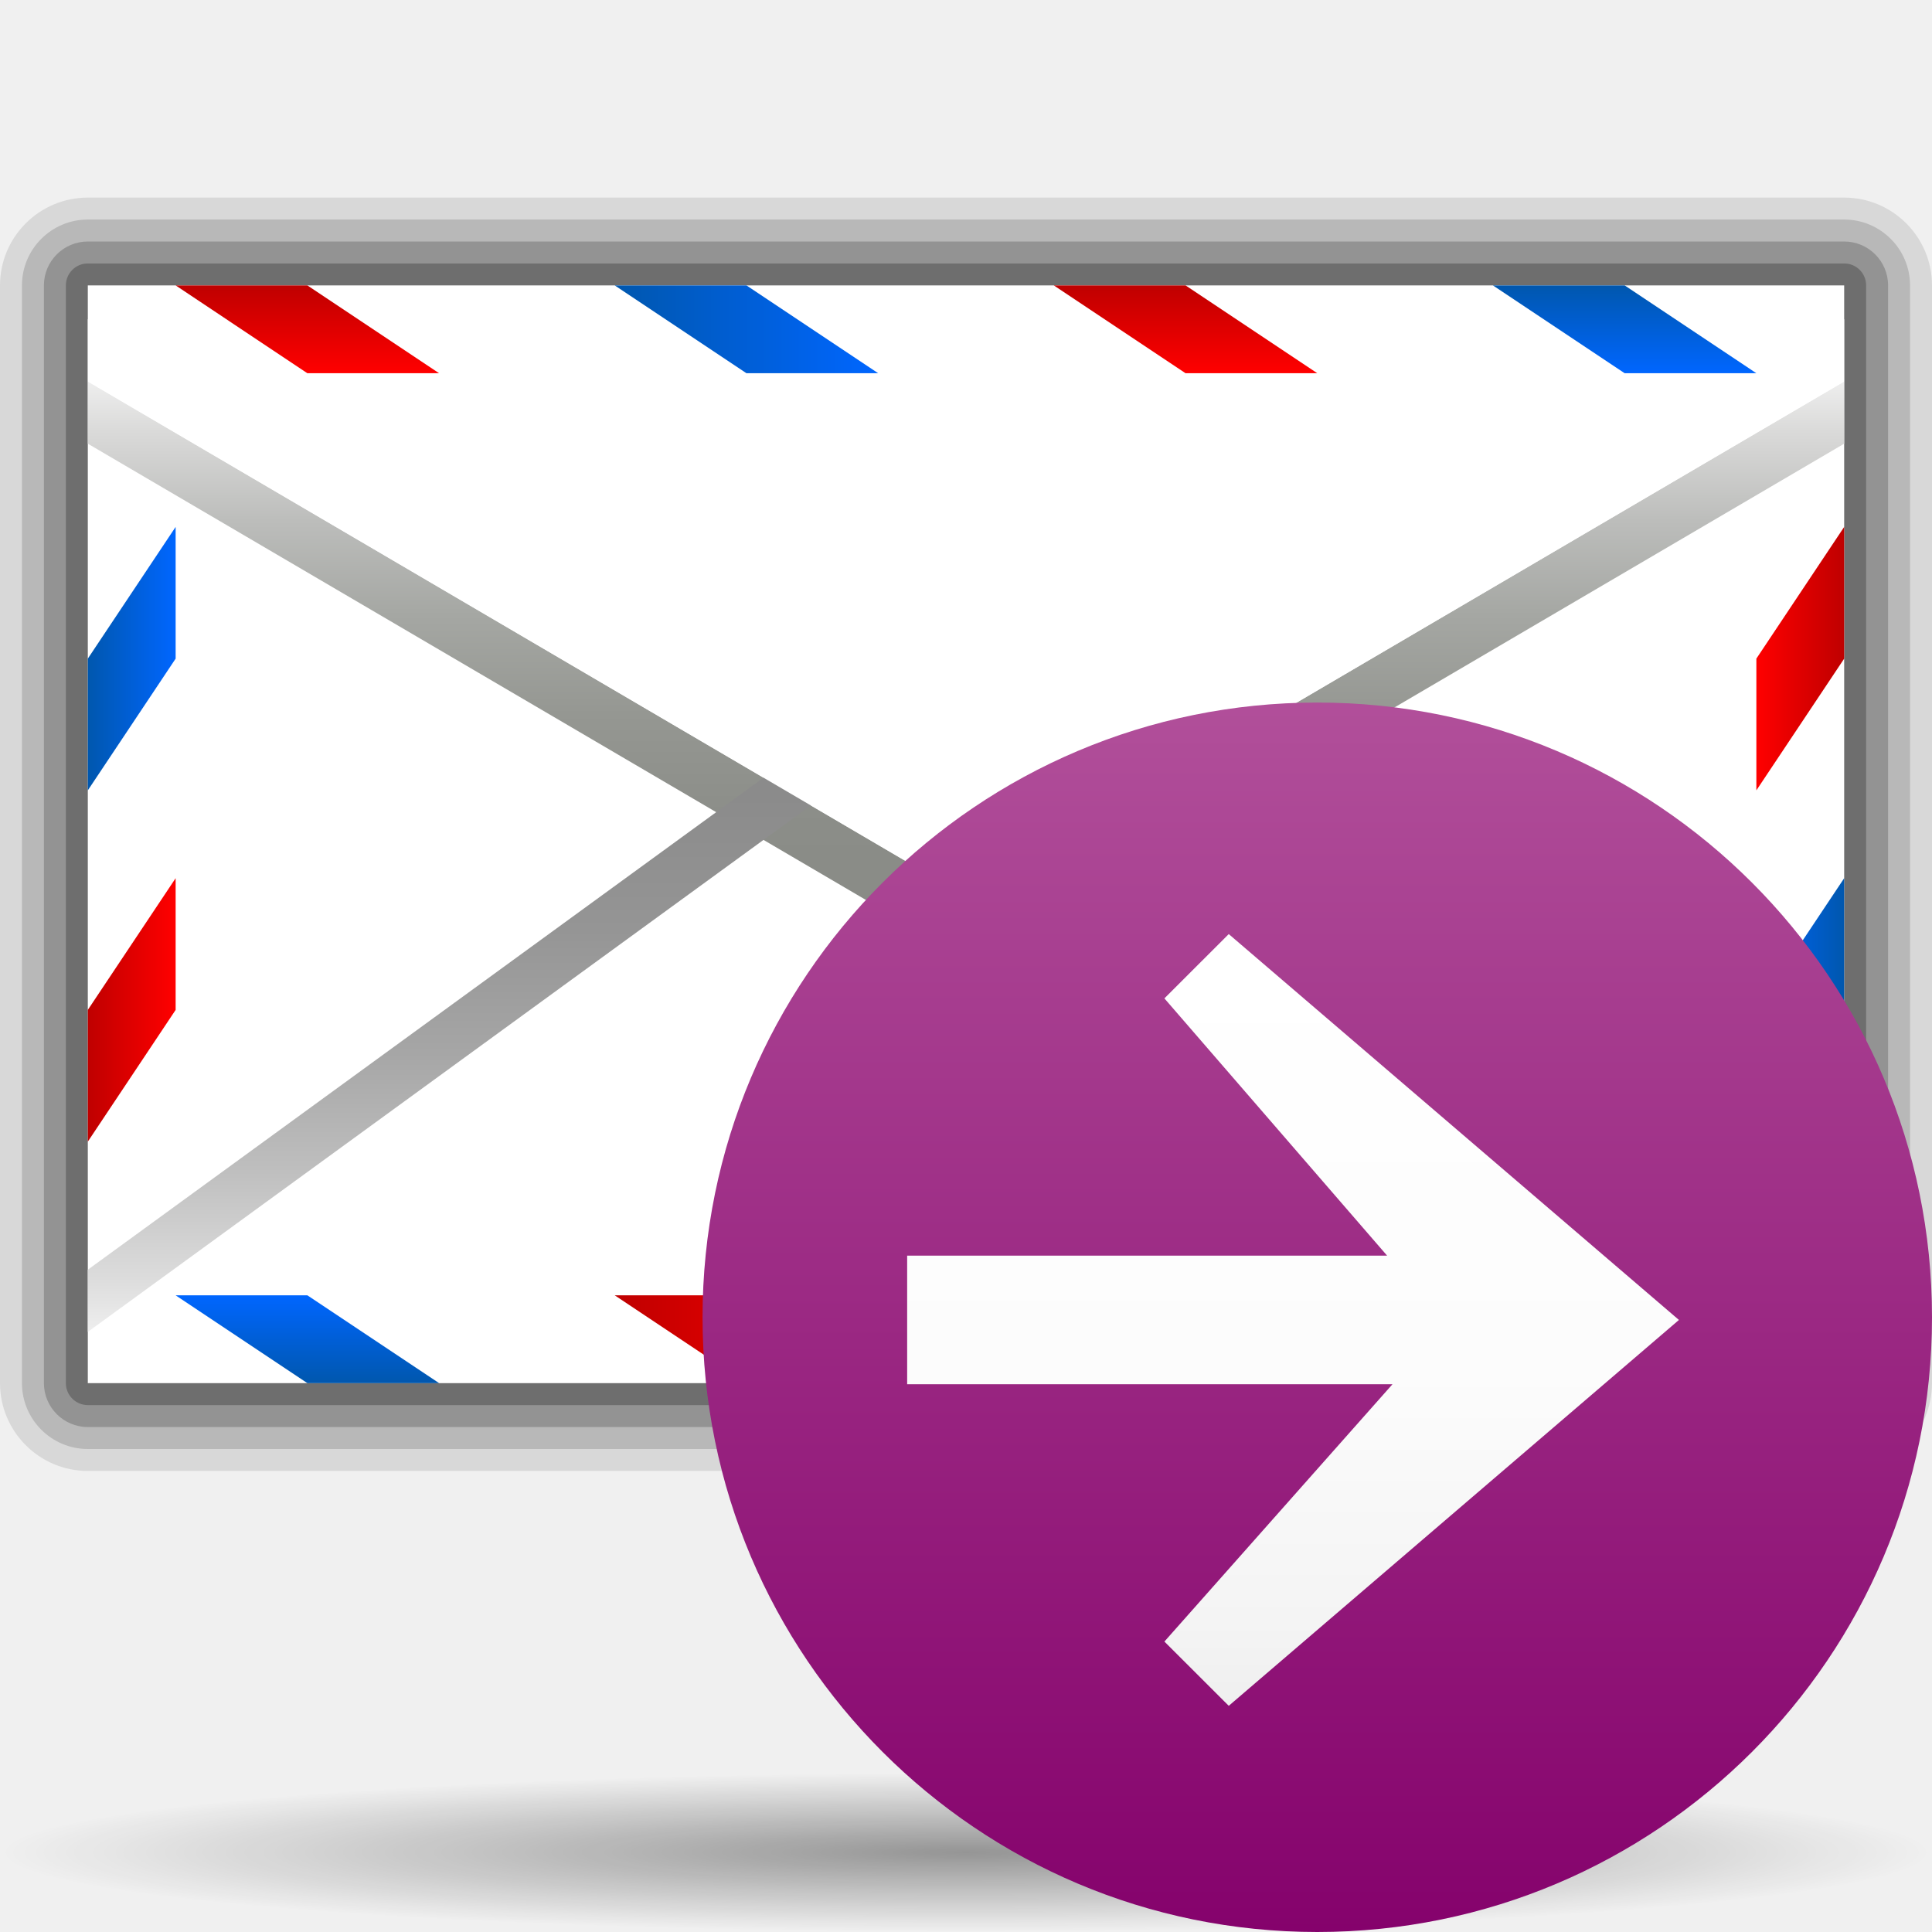
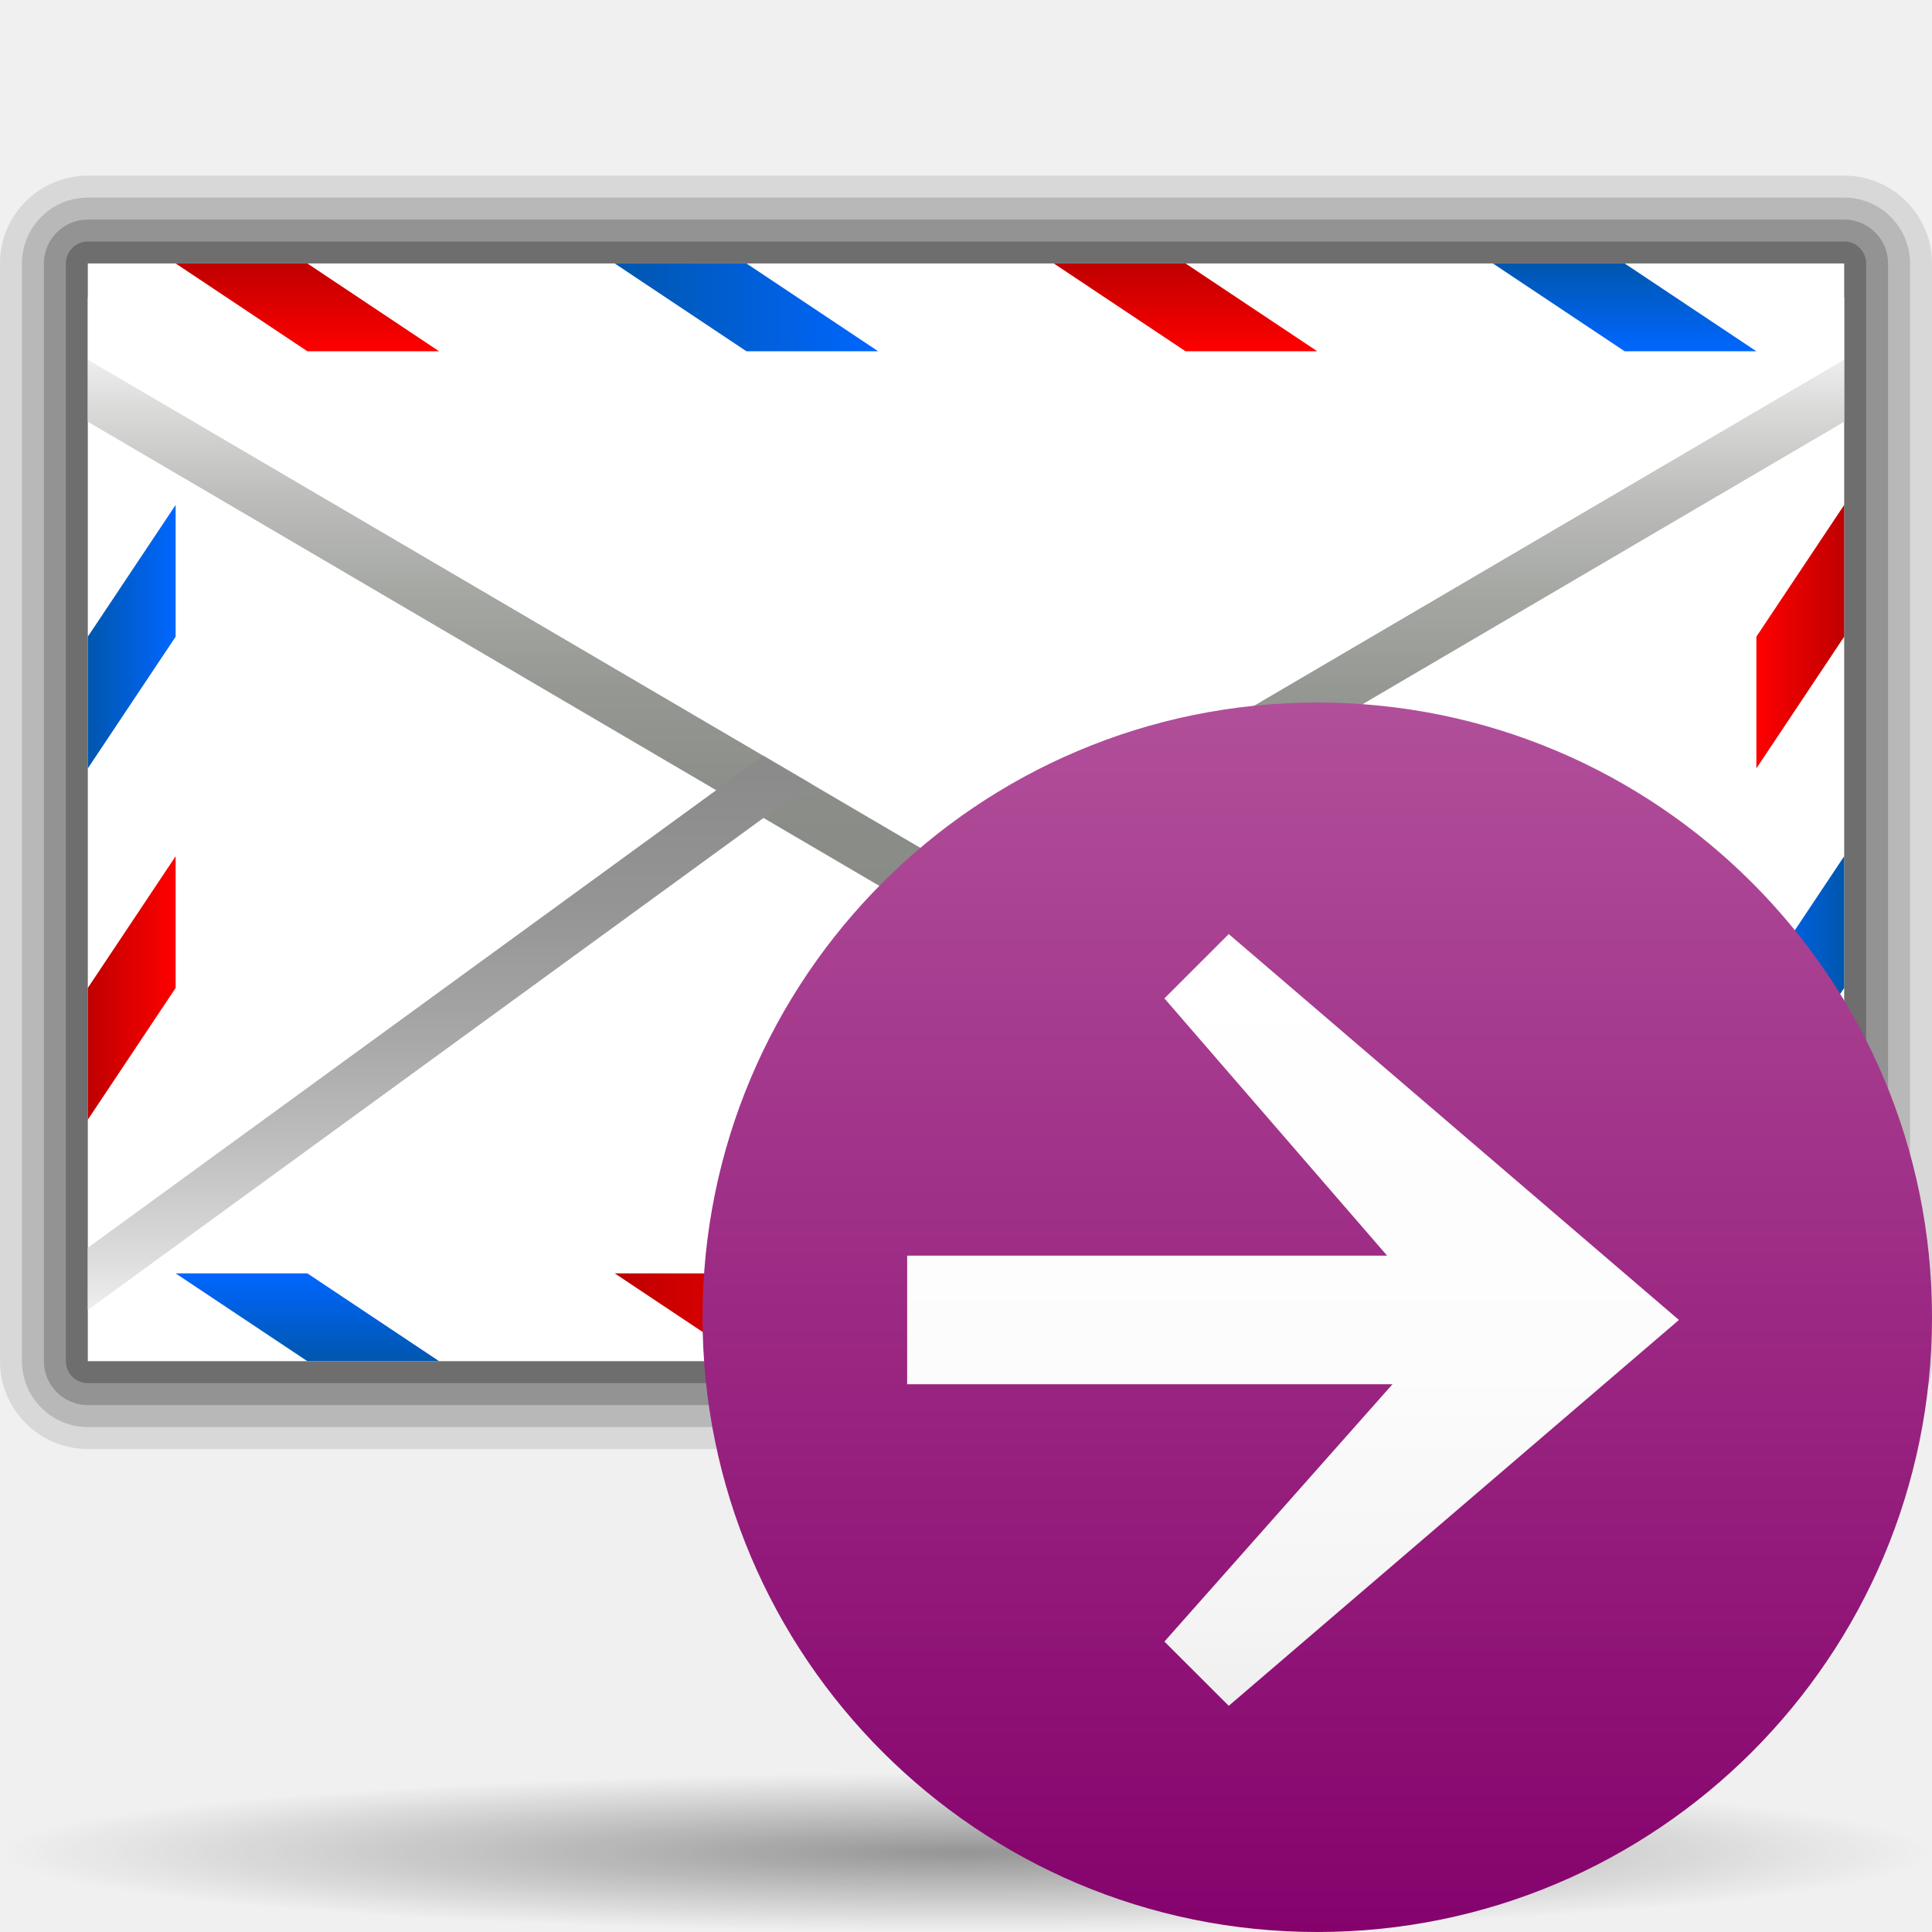
<svg xmlns="http://www.w3.org/2000/svg" xmlns:xlink="http://www.w3.org/1999/xlink" version="1.0" width="88" height="88" id="svg6804">
  <defs id="defs6806">
    <linearGradient x1="1163.312" y1="-632.849" x2="1172.257" y2="-632.849" id="polygon3477_11_" gradientUnits="userSpaceOnUse" gradientTransform="matrix(0,3.9299,3.9299,0,3141.93,-4528.256)">
      <stop style="stop-color:white;stop-opacity:1" offset="0" id="stop5861" />
      <stop style="stop-color:#fcfcfc;stop-opacity:1" offset="0.541" id="stop5863" />
      <stop style="stop-color:#f4f4f4;stop-opacity:1" offset="0.866" id="stop5865" />
      <stop style="stop-color:#eee;stop-opacity:1" offset="1" id="stop5867" />
    </linearGradient>
    <linearGradient x1="491.999" y1="-135.997" x2="547.998" y2="-135.997" id="circle3581_11_" gradientUnits="userSpaceOnUse" gradientTransform="matrix(0,1,-1,0,520.0029,-459.9985)">
      <stop style="stop-color:#b14f9a;stop-opacity:1" offset="0" id="stop5855" />
      <stop style="stop-color:#85026c;stop-opacity:1" offset="1" id="stop5857" />
    </linearGradient>
    <linearGradient x1="1163.312" y1="-556.511" x2="1172.256" y2="-556.511" id="polygon3477_12_" gradientUnits="userSpaceOnUse" gradientTransform="matrix(0,-3.9299,-3.9299,0,-1832.138,4648.502)">
      <stop style="stop-color:white;stop-opacity:1" offset="0" id="stop6007" />
      <stop style="stop-color:#fcfcfc;stop-opacity:1" offset="0.541" id="stop6009" />
      <stop style="stop-color:#f4f4f4;stop-opacity:1" offset="0.866" id="stop6011" />
      <stop style="stop-color:#eee;stop-opacity:1" offset="1" id="stop6013" />
    </linearGradient>
    <linearGradient x1="491.999" y1="164.003" x2="547.998" y2="164.003" id="circle3581_12_" gradientUnits="userSpaceOnUse" gradientTransform="matrix(0,1,-1,0,520.0029,-459.9985)">
      <stop style="stop-color:#2c72c7;stop-opacity:1" offset="0" id="stop6001" />
      <stop style="stop-color:#00438a;stop-opacity:1" offset="1" id="stop6003" />
    </linearGradient>
    <linearGradient x1="1163.312" y1="-518.342" x2="1172.256" y2="-518.342" id="polygon3477_10_" gradientUnits="userSpaceOnUse" gradientTransform="matrix(0,-3.9299,-3.9299,0,-1832.138,4648.502)">
      <stop style="stop-color:white;stop-opacity:1" offset="0" id="stop5717" />
      <stop style="stop-color:#fcfcfc;stop-opacity:1" offset="0.541" id="stop5719" />
      <stop style="stop-color:#f4f4f4;stop-opacity:1" offset="0.866" id="stop5721" />
      <stop style="stop-color:#eee;stop-opacity:1" offset="1" id="stop5723" />
    </linearGradient>
    <linearGradient x1="491.999" y1="314.003" x2="547.998" y2="314.003" id="circle3581_10_" gradientUnits="userSpaceOnUse" gradientTransform="matrix(0,1,-1,0,520.0029,-459.9985)">
      <stop style="stop-color:#008cff;stop-opacity:1" offset="0" id="stop5711" />
      <stop style="stop-color:#0063cc;stop-opacity:1" offset="1" id="stop5713" />
    </linearGradient>
    <linearGradient x1="150" y1="50" x2="154" y2="50" id="polygon3301_33_" gradientUnits="userSpaceOnUse">
      <stop style="stop-color:#bf0000;stop-opacity:1" offset="0" id="stop5602" />
      <stop style="stop-color:red;stop-opacity:1" offset="1" id="stop5604" />
    </linearGradient>
    <linearGradient x1="150" y1="34" x2="154" y2="34" id="polygon3301_20_" gradientUnits="userSpaceOnUse">
      <stop style="stop-color:#0057ae;stop-opacity:1" offset="0" id="stop5596" />
      <stop style="stop-color:#06f;stop-opacity:1" offset="1" id="stop5598" />
    </linearGradient>
    <linearGradient x1="230" y1="50" x2="226" y2="50" id="polygon3301_35_" gradientUnits="userSpaceOnUse">
      <stop style="stop-color:#0057ae;stop-opacity:1" offset="0" id="stop5616" />
      <stop style="stop-color:#06f;stop-opacity:1" offset="1" id="stop5618" />
    </linearGradient>
    <linearGradient x1="230" y1="34" x2="226" y2="34" id="polygon3301_34_" gradientUnits="userSpaceOnUse">
      <stop style="stop-color:#bf0000;stop-opacity:1" offset="0" id="stop5610" />
      <stop style="stop-color:red;stop-opacity:1" offset="1" id="stop5612" />
    </linearGradient>
    <linearGradient x1="230" y1="58.001" x2="226" y2="58.001" id="polygon3297_9_" gradientUnits="userSpaceOnUse">
      <stop style="stop-color:#0057ae;stop-opacity:1" offset="0" id="stop5622" />
      <stop style="stop-color:#06f;stop-opacity:1" offset="1" id="stop5624" />
    </linearGradient>
    <linearGradient x1="1083" y1="-585.518" x2="1083" y2="-578.945" id="polygon3286_10_" gradientUnits="userSpaceOnUse" gradientTransform="matrix(4,0,0,-4,-4142,-2294.406)">
      <stop style="stop-color:#888a85;stop-opacity:1" offset="0" id="stop5628" />
      <stop style="stop-color:#8b8d88;stop-opacity:1" offset="0.235" id="stop5630" />
      <stop style="stop-color:#959792;stop-opacity:1" offset="0.423" id="stop5632" />
      <stop style="stop-color:#a5a7a3;stop-opacity:1" offset="0.595" id="stop5634" />
      <stop style="stop-color:#bcbdbb;stop-opacity:1" offset="0.758" id="stop5636" />
      <stop style="stop-color:#dadad9;stop-opacity:1" offset="0.913" id="stop5638" />
      <stop style="stop-color:#eee;stop-opacity:1" offset="1" id="stop5640" />
    </linearGradient>
    <linearGradient x1="1083" y1="-581.779" x2="1083" y2="-589.769" id="polygon3293_10_" gradientUnits="userSpaceOnUse" gradientTransform="matrix(4,0,0,-4,-4142,-2294.406)">
      <stop style="stop-color:#888;stop-opacity:1" offset="0" id="stop5644" />
      <stop style="stop-color:#8b8b8b;stop-opacity:1" offset="0.237" id="stop5646" />
      <stop style="stop-color:#959595;stop-opacity:1" offset="0.428" id="stop5648" />
      <stop style="stop-color:#a6a6a6;stop-opacity:1" offset="0.603" id="stop5650" />
      <stop style="stop-color:#bebebe;stop-opacity:1" offset="0.767" id="stop5652" />
      <stop style="stop-color:#dcdcdc;stop-opacity:1" offset="0.924" id="stop5654" />
      <stop style="stop-color:#eee;stop-opacity:1" offset="1" id="stop5656" />
    </linearGradient>
    <linearGradient x1="220" y1="17" x2="220" y2="21" id="polygon3297_11_" gradientUnits="userSpaceOnUse">
      <stop style="stop-color:#0057ae;stop-opacity:1" offset="0" id="stop5661" />
      <stop style="stop-color:#06f;stop-opacity:1" offset="1" id="stop5663" />
    </linearGradient>
    <linearGradient x1="200" y1="17" x2="200" y2="21" id="polygon3299_10_" gradientUnits="userSpaceOnUse">
      <stop style="stop-color:#bf0000;stop-opacity:1" offset="0" id="stop5667" />
      <stop style="stop-color:red;stop-opacity:1" offset="1" id="stop5669" />
    </linearGradient>
    <linearGradient x1="174" y1="19" x2="186" y2="19" id="polygon3301_36_" gradientUnits="userSpaceOnUse">
      <stop style="stop-color:#0057ae;stop-opacity:1" offset="0" id="stop5673" />
      <stop style="stop-color:#06f;stop-opacity:1" offset="1" id="stop5675" />
    </linearGradient>
    <linearGradient x1="160" y1="17" x2="160" y2="21" id="polygon3303_10_" gradientUnits="userSpaceOnUse">
      <stop style="stop-color:#bf0000;stop-opacity:1" offset="0" id="stop5679" />
      <stop style="stop-color:red;stop-opacity:1" offset="1" id="stop5681" />
    </linearGradient>
    <linearGradient x1="214" y1="65" x2="226" y2="65" id="polygon3297_15_" gradientUnits="userSpaceOnUse">
      <stop style="stop-color:#bf0000;stop-opacity:1" offset="0" id="stop5685" />
      <stop style="stop-color:red;stop-opacity:1" offset="1" id="stop5687" />
    </linearGradient>
    <linearGradient x1="200" y1="67" x2="200" y2="63" id="polygon3299_11_" gradientUnits="userSpaceOnUse">
      <stop style="stop-color:#0057ae;stop-opacity:1" offset="0" id="stop5691" />
      <stop style="stop-color:#06f;stop-opacity:1" offset="1" id="stop5693" />
    </linearGradient>
    <linearGradient x1="174" y1="65" x2="186" y2="65" id="polygon3301_37_" gradientUnits="userSpaceOnUse">
      <stop style="stop-color:#bf0000;stop-opacity:1" offset="0" id="stop5697" />
      <stop style="stop-color:red;stop-opacity:1" offset="1" id="stop5699" />
    </linearGradient>
    <linearGradient x1="160" y1="67" x2="160" y2="63" id="polygon3303_11_" gradientUnits="userSpaceOnUse">
      <stop style="stop-color:#0057ae;stop-opacity:1" offset="0" id="stop5703" />
      <stop style="stop-color:#06f;stop-opacity:1" offset="1" id="stop5705" />
    </linearGradient>
    <linearGradient id="linearGradient3291">
      <stop style="stop-color:black;stop-opacity:1" offset="0" id="stop3293" />
      <stop style="stop-color:black;stop-opacity:0" offset="1" id="stop3295" />
    </linearGradient>
    <radialGradient cx="63.912" cy="115.709" r="63.912" fx="63.912" fy="115.709" id="radialGradient4418" xlink:href="#linearGradient3291" gradientUnits="userSpaceOnUse" gradientTransform="matrix(1,0,0,0.197802,0,92.82166)" />
    <linearGradient x1="150" y1="34" x2="154" y2="34" id="linearGradient6958" xlink:href="#polygon3301_20_" gradientUnits="userSpaceOnUse" />
    <linearGradient x1="150" y1="50" x2="154" y2="50" id="linearGradient6960" xlink:href="#polygon3301_33_" gradientUnits="userSpaceOnUse" />
    <linearGradient x1="230" y1="34" x2="226" y2="34" id="linearGradient6962" xlink:href="#polygon3301_34_" gradientUnits="userSpaceOnUse" />
    <linearGradient x1="230" y1="50" x2="226" y2="50" id="linearGradient6964" xlink:href="#polygon3301_35_" gradientUnits="userSpaceOnUse" />
    <linearGradient x1="230" y1="58.001" x2="226" y2="58.001" id="linearGradient6966" xlink:href="#polygon3297_9_" gradientUnits="userSpaceOnUse" />
    <linearGradient x1="1083" y1="-585.518" x2="1083" y2="-578.945" id="linearGradient6968" xlink:href="#polygon3286_10_" gradientUnits="userSpaceOnUse" gradientTransform="matrix(4,0,0,-4,-4142,-2294.406)" />
    <linearGradient x1="1083" y1="-581.779" x2="1083" y2="-589.769" id="linearGradient6970" xlink:href="#polygon3293_10_" gradientUnits="userSpaceOnUse" gradientTransform="matrix(4,0,0,-4,-4142,-2294.406)" />
    <linearGradient x1="220" y1="17" x2="220" y2="21" id="linearGradient6972" xlink:href="#polygon3297_11_" gradientUnits="userSpaceOnUse" />
    <linearGradient x1="200" y1="17" x2="200" y2="21" id="linearGradient6974" xlink:href="#polygon3299_10_" gradientUnits="userSpaceOnUse" />
    <linearGradient x1="174" y1="19" x2="186" y2="19" id="linearGradient6976" xlink:href="#polygon3301_36_" gradientUnits="userSpaceOnUse" />
    <linearGradient x1="160" y1="17" x2="160" y2="21" id="linearGradient6978" xlink:href="#polygon3303_10_" gradientUnits="userSpaceOnUse" />
    <linearGradient x1="214" y1="65" x2="226" y2="65" id="linearGradient6980" xlink:href="#polygon3297_15_" gradientUnits="userSpaceOnUse" />
    <linearGradient x1="200" y1="67" x2="200" y2="63" id="linearGradient6982" xlink:href="#polygon3299_11_" gradientUnits="userSpaceOnUse" />
    <linearGradient x1="174" y1="65" x2="186" y2="65" id="linearGradient6984" xlink:href="#polygon3301_37_" gradientUnits="userSpaceOnUse" />
    <linearGradient x1="160" y1="67" x2="160" y2="63" id="linearGradient6986" xlink:href="#polygon3303_11_" gradientUnits="userSpaceOnUse" />
+     <radialGradient xlink:href="#linearGradient3291" id="radialGradient4956" gradientUnits="userSpaceOnUse" gradientTransform="matrix(0.688444,0,0,5.67397e-2,2.34921e-5,77.80833)" cx="63.912" cy="115.709" fx="63.912" fy="115.709" r="63.912" />
+     <linearGradient xlink:href="#polygon3301_20_" id="linearGradient4958" gradientUnits="userSpaceOnUse" x1="150" y1="34" x2="154" y2="34" />
+     <linearGradient xlink:href="#polygon3301_33_" id="linearGradient4960" gradientUnits="userSpaceOnUse" x1="150" y1="50" x2="154" y2="50" />
+     <linearGradient xlink:href="#polygon3301_34_" id="linearGradient4962" gradientUnits="userSpaceOnUse" x1="230" y1="34" x2="226" y2="34" />
+     <linearGradient xlink:href="#polygon3301_35_" id="linearGradient4964" gradientUnits="userSpaceOnUse" x1="230" y1="50" x2="226" y2="50" />
+     <linearGradient xlink:href="#polygon3286_10_" id="linearGradient4966" gradientUnits="userSpaceOnUse" gradientTransform="matrix(4,0,0,-4,-4142,-2294.406)" x1="1083" y1="-585.518" x2="1083" y2="-578.945" />
+     <linearGradient xlink:href="#polygon3293_10_" id="linearGradient4968" gradientUnits="userSpaceOnUse" gradientTransform="matrix(4,0,0,-4,-4142,-2294.406)" x1="1083" y1="-581.779" x2="1083" y2="-589.769" />
+     <linearGradient xlink:href="#polygon3297_11_" id="linearGradient4970" gradientUnits="userSpaceOnUse" x1="220" y1="17" x2="220" y2="21" />
+     <linearGradient xlink:href="#polygon3299_10_" id="linearGradient4972" gradientUnits="userSpaceOnUse" x1="200" y1="17" x2="200" y2="21" />
+     <linearGradient xlink:href="#polygon3301_36_" id="linearGradient4974" gradientUnits="userSpaceOnUse" x1="174" y1="19" x2="186" y2="19" />
+     <linearGradient xlink:href="#polygon3303_10_" id="linearGradient4976" gradientUnits="userSpaceOnUse" x1="160" y1="17" x2="160" y2="21" />
+     <linearGradient xlink:href="#polygon3297_15_" id="linearGradient4978" gradientUnits="userSpaceOnUse" x1="214" y1="65" x2="226" y2="65" />
+     <linearGradient xlink:href="#polygon3299_11_" id="linearGradient4980" gradientUnits="userSpaceOnUse" x1="200" y1="67" x2="200" y2="63" />
+     <linearGradient xlink:href="#polygon3301_37_" id="linearGradient4982" gradientUnits="userSpaceOnUse" x1="174" y1="65" x2="186" y2="65" />
+     <linearGradient xlink:href="#polygon3303_11_" id="linearGradient4984" gradientUnits="userSpaceOnUse" x1="160" y1="67" x2="160" y2="63" />
  </defs>
-   <g id="layer1">
-     <path d="M 127.824 115.709 A 63.912 12.642 0 1 1  0,115.709 A 63.912 12.642 0 1 1  127.824 115.709 z" transform="matrix(0.688444,0,0,0.286851,2.34921e-5,51.18234)" style="opacity:0.381;fill:url(#radialGradient4418);fill-opacity:1;fill-rule:nonzero;stroke:none;stroke-width:0;stroke-linecap:round;stroke-linejoin:round;stroke-miterlimit:4;stroke-dasharray:none;stroke-dashoffset:4;stroke-opacity:1" id="path4416" />
-     <g transform="translate(-581.7143,392.8571)" id="g6920">
-       <g transform="translate(435.7143,-396.8571)" id="g5582">
-         <path d="M 150,13 C 147.794,13 146,14.794 146,17 L 146,67 C 146,69.206 147.794,71 150,71 L 230,71 C 232.206,71 234,69.206 234,67 L 234,17 C 234,14.794 232.206,13 230,13 L 150,13 z " style="opacity:0.1" id="path5584" />
-         <path d="M 150,14 C 148.346,14 147,15.346 147,17 L 147,67 C 147,68.654 148.346,70 150,70 L 230,70 C 231.654,70 233,68.654 233,67 L 233,17 C 233,15.346 231.654,14 230,14 L 150,14 z " style="opacity:0.15" id="path5586" />
-         <path d="M 150,15 C 148.897,15 148,15.897 148,17 L 148,67 C 148,68.103 148.897,69 150,69 L 230,69 C 231.103,69 232,68.103 232,67 L 232,17 C 232,15.897 231.103,15 230,15 L 150,15 z " style="opacity:0.2" id="path5588" />
-         <path d="M 150,16 C 149.448,16 149,16.448 149,17 L 149,67 C 149,67.553 149.448,68 150,68 L 230,68 C 230.553,68 231,67.553 231,67 L 231,17 C 231,16.448 230.553,16 230,16 L 150,16 z " style="opacity:0.25" id="path5590" />
-       </g>
-       <rect width="80" height="50" x="585.714" y="-379.857" style="fill:white" id="rect3244" />
-       <g transform="translate(435.7143,-396.8571)" id="g5593">
-         <linearGradient x1="150" y1="34" x2="154" y2="34" id="linearGradient6879" gradientUnits="userSpaceOnUse">
-           <stop style="stop-color:#0057ae;stop-opacity:1" offset="0" id="stop6881" />
-           <stop style="stop-color:#06f;stop-opacity:1" offset="1" id="stop6883" />
-         </linearGradient>
-         <polygon points="154,34 154,28 150,34 150,40 154,34 " style="fill:url(#linearGradient6958)" id="polygon3301_2_" />
-         <linearGradient x1="150" y1="50" x2="154" y2="50" id="linearGradient6886" gradientUnits="userSpaceOnUse">
-           <stop style="stop-color:#bf0000;stop-opacity:1" offset="0" id="stop6888" />
-           <stop style="stop-color:red;stop-opacity:1" offset="1" id="stop6890" />
-         </linearGradient>
-         <polygon points="154,50 154,44 150,50 150,56 154,50 " style="fill:url(#linearGradient6960)" id="polygon3301_3_" />
-       </g>
-       <g transform="translate(435.7143,-396.8571)" id="g5607">
-         <linearGradient x1="230" y1="34" x2="226" y2="34" id="linearGradient6894" gradientUnits="userSpaceOnUse">
-           <stop style="stop-color:#bf0000;stop-opacity:1" offset="0" id="stop6896" />
-           <stop style="stop-color:red;stop-opacity:1" offset="1" id="stop6898" />
-         </linearGradient>
-         <polygon points="230,34 230,28 226,34 226,40 230,34 " style="fill:url(#linearGradient6962)" id="polygon3301_6_" />
-         <linearGradient x1="230" y1="50" x2="226" y2="50" id="linearGradient6901" gradientUnits="userSpaceOnUse">
-           <stop style="stop-color:#0057ae;stop-opacity:1" offset="0" id="stop6903" />
-           <stop style="stop-color:#06f;stop-opacity:1" offset="1" id="stop6905" />
-         </linearGradient>
-         <polygon points="230,50 230,44 226,50 226,56 230,50 " style="fill:url(#linearGradient6964)" id="polygon3301_5_" />
-       </g>
-       <polygon points="150,21.376 150,24.209 190.003,47.667 230,24.209 230,21.376 190.003,44.833 150,21.376 " transform="translate(435.7143,-396.8571)" style="fill:url(#linearGradient6968)" id="polygon3286" />
-       <polygon points="230,64.666 230,61.834 189.998,32.709 150,61.834 150,64.666 189.998,35.542 230,64.666 " transform="translate(435.7143,-396.8571)" style="fill:url(#linearGradient6970)" id="polygon3293" />
-       <polygon points="150,18.542 150,21.376 190.003,44.833 230,21.376 230,18.542 150,18.542 " transform="translate(435.7143,-396.8571)" style="fill:white" id="polygon3295" />
-       <polygon points="220.001,21 226,21 220.001,17 214,17 220.001,21 " transform="translate(435.7143,-396.8571)" style="fill:url(#linearGradient6972)" id="polygon3297" />
-       <polygon points="200,21 206,21 200,17 194,17 200,21 " transform="translate(435.7143,-396.8571)" style="fill:url(#linearGradient6974)" id="polygon3299" />
-       <polygon points="180,21 186,21 180,17 174,17 180,21 " transform="translate(435.7143,-396.8571)" style="fill:url(#linearGradient6976)" id="polygon3301" />
-       <polygon points="160,21 166,21 160,17 154,17 160,21 " transform="translate(435.7143,-396.8571)" style="fill:url(#linearGradient6978)" id="polygon3303" />
-       <polygon points="220.001,67 226,67 220.001,63 214,63 220.001,67 " transform="translate(435.7143,-396.8571)" style="fill:url(#linearGradient6980)" id="polygon3297_1_" />
-       <polygon points="200,67 206,67 200,63 194,63 200,67 " transform="translate(435.7143,-396.8571)" style="fill:url(#linearGradient6982)" id="polygon3299_1_" />
-       <polygon points="180,67 186,67 180,63 174,63 180,67 " transform="translate(435.7143,-396.8571)" style="fill:url(#linearGradient6984)" id="polygon3301_1_" />
-       <polygon points="160,67 166,67 160,63 154,63 160,67 " transform="translate(435.7143,-396.8571)" style="fill:url(#linearGradient6986)" id="polygon3303_1_" />
+   <path id="path4416" style="opacity:0.381;fill:url(#radialGradient4956);fill-opacity:1;fill-rule:nonzero;stroke:none;stroke-width:0;stroke-linecap:round;stroke-linejoin:round;stroke-miterlimit:4;stroke-dasharray:none;stroke-dashoffset:4;stroke-opacity:1" d="M 88,84.374 C 88,86.376 68.301,88 44,88 C 19.699,88 2.34921e-05,86.376 2.34921e-05,84.374 C 2.34921e-05,82.371 19.699,80.747 44,80.747 C 68.301,80.747 88,82.371 88,84.374 L 88,84.374 z " />
+   <g id="g6920" transform="translate(-581.7143,391.8571)">
+     <g id="g5582" transform="translate(435.7143,-396.8571)">
+       <path id="path5584" style="opacity:0.1" d="M 150,13 C 147.794,13 146,14.794 146,17 L 146,67 C 146,69.206 147.794,71 150,71 L 230,71 C 232.206,71 234,69.206 234,67 L 234,17 C 234,14.794 232.206,13 230,13 L 150,13 z " />
+       <path id="path5586" style="opacity:0.15" d="M 150,14 C 148.346,14 147,15.346 147,17 L 147,67 C 147,68.654 148.346,70 150,70 L 230,70 C 231.654,70 233,68.654 233,67 L 233,17 C 233,15.346 231.654,14 230,14 L 150,14 z " />
+       <path id="path5588" style="opacity:0.2" d="M 150,15 C 148.897,15 148,15.897 148,17 L 148,67 C 148,68.103 148.897,69 150,69 L 230,69 C 231.103,69 232,68.103 232,67 L 232,17 C 232,15.897 231.103,15 230,15 L 150,15 z " />
+       <path id="path5590" style="opacity:0.25" d="M 150,16 C 149.448,16 149,16.448 149,17 L 149,67 C 149,67.553 149.448,68 150,68 L 230,68 C 230.553,68 231,67.553 231,67 L 231,17 C 231,16.448 230.553,16 230,16 L 150,16 z " />
    </g>
-     <g transform="translate(-596,0)" id="g5852">
-       <linearGradient x1="491.999" y1="-135.997" x2="547.998" y2="-135.997" id="linearGradient8283" gradientUnits="userSpaceOnUse" gradientTransform="matrix(0,1,-1,0,520.0029,-459.9985)">
-         <stop style="stop-color:#b14f9a;stop-opacity:1" offset="0" id="stop8285" />
-         <stop style="stop-color:#85026c;stop-opacity:1" offset="1" id="stop8287" />
+     <rect id="rect3244" style="fill:white" y="-379.857" x="585.714" height="50" width="80" />
+     <g id="g5593" transform="translate(435.7143,-396.8571)">
+       <linearGradient gradientUnits="userSpaceOnUse" id="linearGradient6879" y2="34" x2="154" y1="34" x1="150">
+         <stop id="stop6881" offset="0" style="stop-color:#0057ae;stop-opacity:1" />
+         <stop id="stop6883" offset="1" style="stop-color:#06f;stop-opacity:1" />
      </linearGradient>
-       <circle cx="656" cy="60" r="28" style="fill:url(#circle3581_11_)" id="circle3581_4_" />
-       <linearGradient x1="1163.312" y1="-632.849" x2="1172.257" y2="-632.849" id="linearGradient8290" gradientUnits="userSpaceOnUse" gradientTransform="matrix(0,3.9299,3.9299,0,3141.93,-4528.256)">
-         <stop style="stop-color:white;stop-opacity:1" offset="0" id="stop8292" />
-         <stop style="stop-color:#fcfcfc;stop-opacity:1" offset="0.541" id="stop8294" />
-         <stop style="stop-color:#f4f4f4;stop-opacity:1" offset="0.866" id="stop8296" />
-         <stop style="stop-color:#eee;stop-opacity:1" offset="1" id="stop8298" />
+       <polygon id="polygon3301_2_" style="fill:url(#linearGradient4958)" points="154,34 154,28 150,34 150,40 154,34 " />
+       <linearGradient gradientUnits="userSpaceOnUse" id="linearGradient6886" y2="50" x2="154" y1="50" x1="150">
+         <stop id="stop6888" offset="0" style="stop-color:#bf0000;stop-opacity:1" />
+         <stop id="stop6890" offset="1" style="stop-color:red;stop-opacity:1" />
      </linearGradient>
-       <polygon points="649.037,74.771 651.968,77.698 672.473,60.122 651.968,42.546 649.037,45.475 659.182,57.194 637.32,57.194 637.32,63.051 659.425,63.051 649.037,74.771 " style="fill:url(#polygon3477_11_)" id="polygon3477_4_" />
+       <polygon id="polygon3301_3_" style="fill:url(#linearGradient4960)" points="154,50 154,44 150,50 150,56 154,50 " />
    </g>
+     <g id="g5607" transform="translate(435.7143,-396.8571)">
+       <linearGradient gradientUnits="userSpaceOnUse" id="linearGradient6894" y2="34" x2="226" y1="34" x1="230">
+         <stop id="stop6896" offset="0" style="stop-color:#bf0000;stop-opacity:1" />
+         <stop id="stop6898" offset="1" style="stop-color:red;stop-opacity:1" />
+       </linearGradient>
+       <polygon id="polygon3301_6_" style="fill:url(#linearGradient4962)" points="230,34 230,28 226,34 226,40 230,34 " />
+       <linearGradient gradientUnits="userSpaceOnUse" id="linearGradient6901" y2="50" x2="226" y1="50" x1="230">
+         <stop id="stop6903" offset="0" style="stop-color:#0057ae;stop-opacity:1" />
+         <stop id="stop6905" offset="1" style="stop-color:#06f;stop-opacity:1" />
+       </linearGradient>
+       <polygon id="polygon3301_5_" style="fill:url(#linearGradient4964)" points="230,50 230,44 226,50 226,56 230,50 " />
+     </g>
+     <polygon id="polygon3286" style="fill:url(#linearGradient4966)" transform="translate(435.7143,-396.8571)" points="150,21.376 150,24.209 190.003,47.667 230,24.209 230,21.376 190.003,44.833 150,21.376 " />
+     <polygon id="polygon3293" style="fill:url(#linearGradient4968)" transform="translate(435.7143,-396.8571)" points="230,64.666 230,61.834 189.998,32.709 150,61.834 150,64.666 189.998,35.542 230,64.666 " />
+     <polygon id="polygon3295" style="fill:white" transform="translate(435.7143,-396.8571)" points="150,18.542 150,21.376 190.003,44.833 230,21.376 230,18.542 150,18.542 " />
+     <polygon id="polygon3297" style="fill:url(#linearGradient4970)" transform="translate(435.7143,-396.8571)" points="220.001,21 226,21 220.001,17 214,17 220.001,21 " />
+     <polygon id="polygon3299" style="fill:url(#linearGradient4972)" transform="translate(435.7143,-396.8571)" points="200,21 206,21 200,17 194,17 200,21 " />
+     <polygon id="polygon3301" style="fill:url(#linearGradient4974)" transform="translate(435.7143,-396.8571)" points="180,21 186,21 180,17 174,17 180,21 " />
+     <polygon id="polygon3303" style="fill:url(#linearGradient4976)" transform="translate(435.7143,-396.8571)" points="160,21 166,21 160,17 154,17 160,21 " />
+     <polygon id="polygon3297_1_" style="fill:url(#linearGradient4978)" transform="translate(435.7143,-396.8571)" points="220.001,67 226,67 220.001,63 214,63 220.001,67 " />
+     <polygon id="polygon3299_1_" style="fill:url(#linearGradient4980)" transform="translate(435.7143,-396.8571)" points="200,67 206,67 200,63 194,63 200,67 " />
+     <polygon id="polygon3301_1_" style="fill:url(#linearGradient4982)" transform="translate(435.7143,-396.8571)" points="180,67 186,67 180,63 174,63 180,67 " />
+     <polygon id="polygon3303_1_" style="fill:url(#linearGradient4984)" transform="translate(435.7143,-396.8571)" points="160,67 166,67 160,63 154,63 160,67 " />
+   </g>
+   <g id="g5852" transform="translate(-596,0)">
+     <linearGradient gradientTransform="matrix(0,1,-1,0,520.0029,-459.9985)" gradientUnits="userSpaceOnUse" id="linearGradient8283" y2="-135.997" x2="547.998" y1="-135.997" x1="491.999">
+       <stop id="stop8285" offset="0" style="stop-color:#b14f9a;stop-opacity:1" />
+       <stop id="stop8287" offset="1" style="stop-color:#85026c;stop-opacity:1" />
+     </linearGradient>
+     <circle id="circle3581_4_" style="fill:url(#circle3581_11_)" r="28" cy="60" cx="656" />
+     <linearGradient gradientTransform="matrix(0,3.9299,3.9299,0,3141.93,-4528.256)" gradientUnits="userSpaceOnUse" id="linearGradient8290" y2="-632.849" x2="1172.257" y1="-632.849" x1="1163.312">
+       <stop id="stop8292" offset="0" style="stop-color:white;stop-opacity:1" />
+       <stop id="stop8294" offset="0.541" style="stop-color:#fcfcfc;stop-opacity:1" />
+       <stop id="stop8296" offset="0.866" style="stop-color:#f4f4f4;stop-opacity:1" />
+       <stop id="stop8298" offset="1" style="stop-color:#eee;stop-opacity:1" />
+     </linearGradient>
+     <polygon id="polygon3477_4_" style="fill:url(#polygon3477_11_)" points="649.037,74.771 651.968,77.698 672.473,60.122 651.968,42.546 649.037,45.475 659.182,57.194 637.32,57.194 637.32,63.051 659.425,63.051 649.037,74.771 " />
  </g>
</svg>
